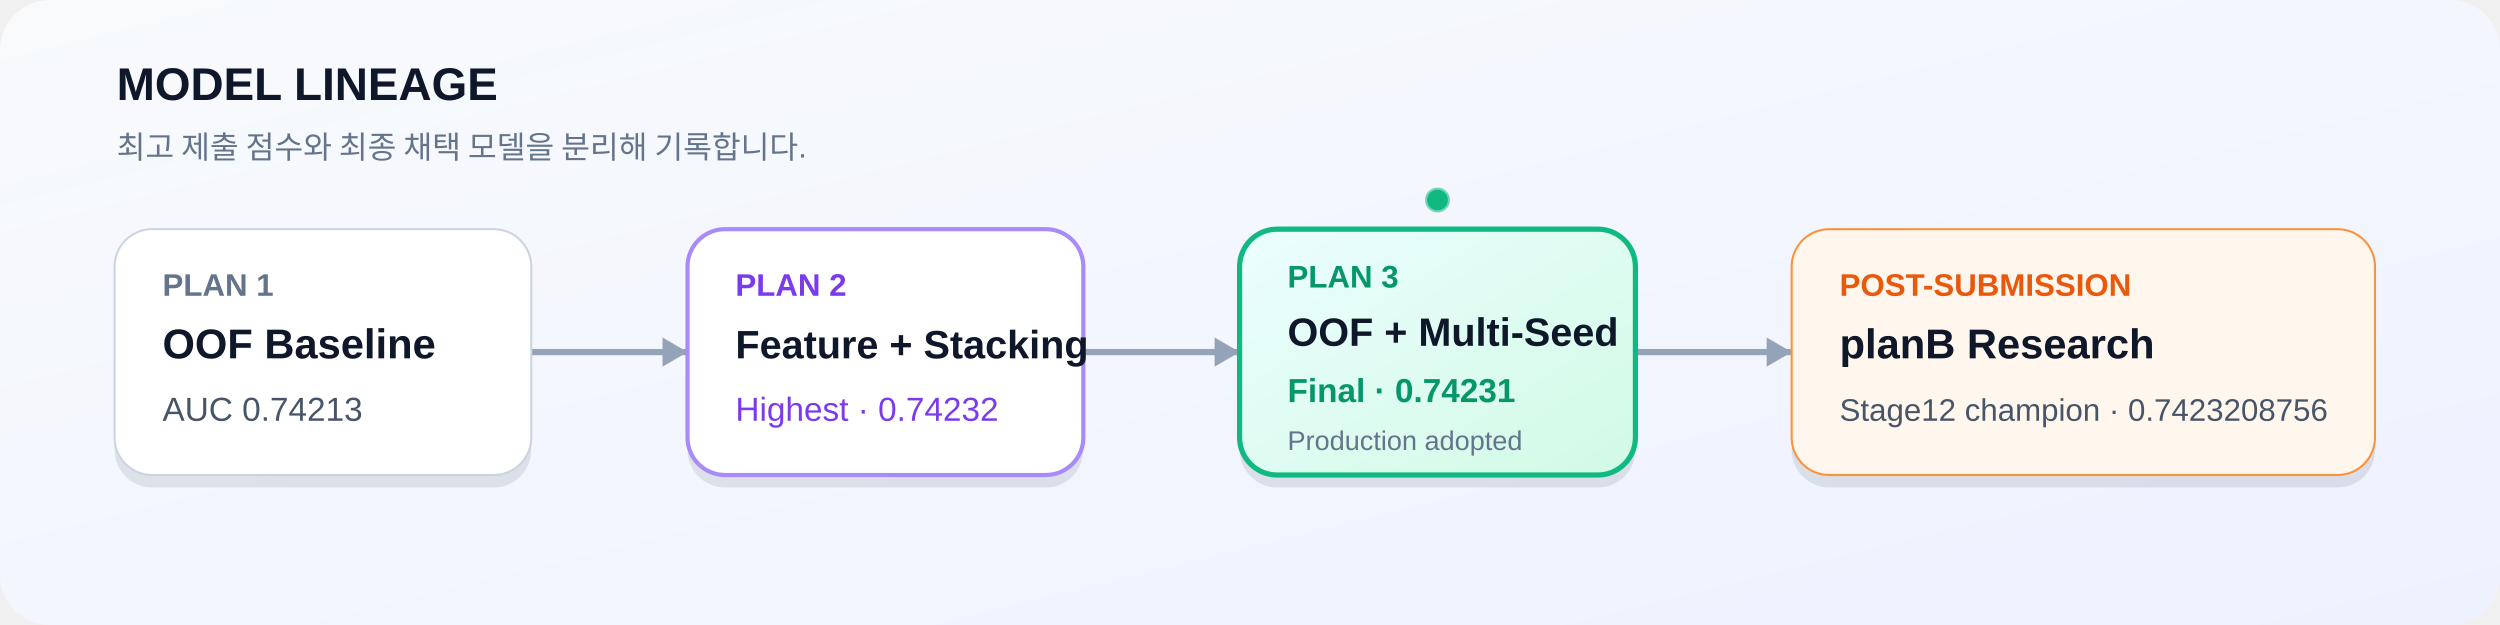
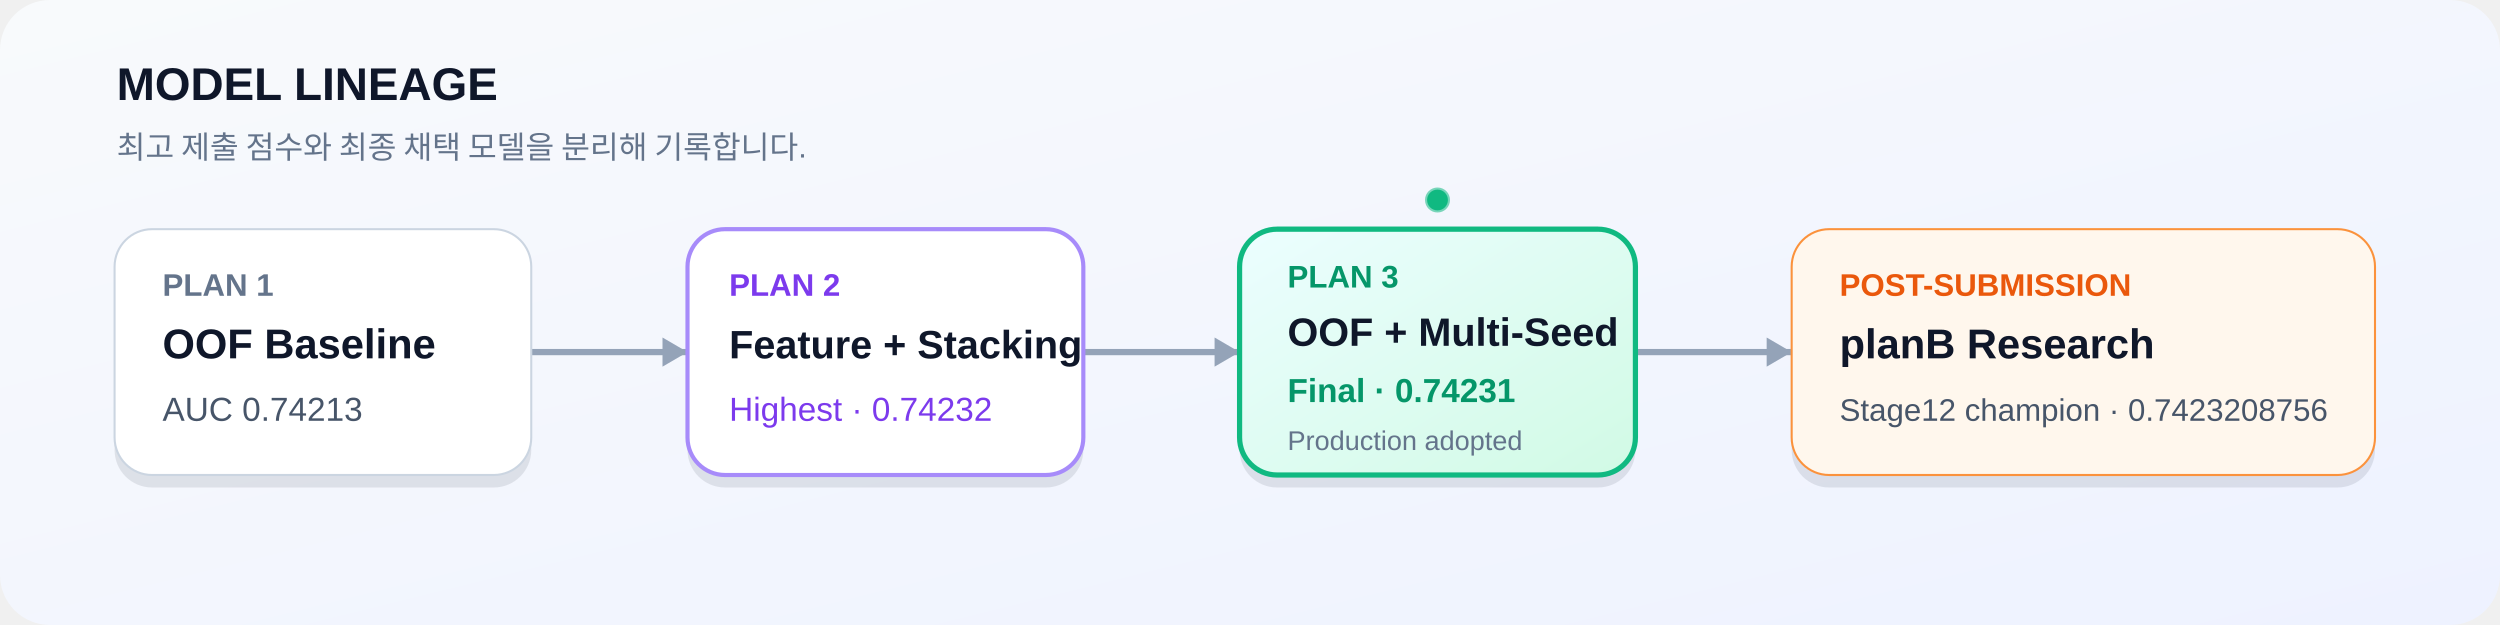
<svg xmlns="http://www.w3.org/2000/svg" width="1200" height="300" viewBox="0 0 1200 300" preserveAspectRatio="xMidYMid meet" role="img" aria-labelledby="title desc">
  <defs>
    <linearGradient id="bg" x1="0" y1="0" x2="1" y2="1">
      <stop offset="0" stop-color="#f8fafc" />
      <stop offset="1" stop-color="#eef2ff" />
    </linearGradient>
    <linearGradient id="final" x1="0" y1="0" x2="1" y2="1">
      <stop offset="0" stop-color="#ecfeff" />
      <stop offset="1" stop-color="#d1fae5" />
    </linearGradient>
  </defs>
  <rect width="1200" height="300" rx="24" fill="url(#bg)" />
  <text x="56" y="48" font-family="Arial, sans-serif" font-size="22" font-weight="800" fill="#0f172a">MODEL LINEAGE</text>
  <text x="56" y="76" font-family="Arial, sans-serif" font-size="15" fill="#64748b">최고 제출 점수와 최종 채택 모델을 분리해 기록합니다.</text>
  <g stroke="#94a3b8" stroke-width="3" fill="none" vector-effect="non-scaling-stroke">
    <path d="M255 169 H330" />
    <path d="M520 169 H595" />
    <path d="M785 169 H860" />
  </g>
  <g fill="#94a3b8">
    <path d="M330 169 l-12 -7 v14z" />
    <path d="M595 169 l-12 -7 v14z" />
    <path d="M860 169 l-12 -7 v14z" />
  </g>
  <g font-family="Arial, sans-serif">
    <g fill="#0f172a" opacity="0.10">
      <rect x="55" y="116" width="200" height="118" rx="18" />
      <rect x="330" y="116" width="190" height="118" rx="18" />
      <rect x="595" y="116" width="190" height="118" rx="18" />
      <rect x="860" y="116" width="280" height="118" rx="18" />
    </g>
    <rect x="55" y="110" width="200" height="118" rx="18" fill="#ffffff" stroke="#cbd5e1" vector-effect="non-scaling-stroke" />
    <text x="78" y="142" font-size="15" font-weight="700" fill="#64748b">PLAN 1</text>
    <text x="78" y="172" font-size="20" font-weight="800" fill="#0f172a">OOF Baseline</text>
    <text x="78" y="202" font-size="16" fill="#475569">AUC 0.74213</text>
    <rect x="330" y="110" width="190" height="118" rx="18" fill="#ffffff" stroke="#a78bfa" stroke-width="2" vector-effect="non-scaling-stroke" />
-     <text x="353" y="142" font-size="15" font-weight="700" fill="#7c3aed">PLAN 2</text>
-     <text x="353" y="172" font-size="19" font-weight="800" fill="#0f172a">Feature + Stacking</text>
-     <text x="353" y="202" font-size="16" fill="#7c3aed">Highest · 0.74232</text>
+     <text x="350" y="142" font-size="15" font-weight="700" fill="#7c3aed">PLAN 2</text>
+     <text x="350" y="172" font-size="19" font-weight="800" fill="#0f172a">Feature + Stacking</text>
+     <text x="350" y="202" font-size="16" fill="#7c3aed">Highest · 0.74232</text>
    <rect x="595" y="110" width="190" height="118" rx="18" fill="url(#final)" stroke="#10b981" stroke-width="2.5" vector-effect="non-scaling-stroke" />
    <text x="618" y="138" font-size="15" font-weight="700" fill="#059669">PLAN 3</text>
    <text x="618" y="166" font-size="19" font-weight="800" fill="#0f172a">OOF + Multi-Seed</text>
    <text x="618" y="193" font-size="16" font-weight="700" fill="#059669">Final · 0.74231</text>
    <text x="618" y="216" font-size="13" fill="#64748b">Production adopted</text>
    <rect x="860" y="110" width="280" height="118" rx="18" fill="#fff7ed" stroke="#fb923c" vector-effect="non-scaling-stroke" />
    <text x="883" y="142" font-size="15" font-weight="700" fill="#ea580c">POST-SUBMISSION</text>
    <text x="883" y="172" font-size="20" font-weight="800" fill="#0f172a">planB Research</text>
    <text x="883" y="202" font-size="15" fill="#475569">Stage12 champion · 0.7423208756</text>
  </g>
  <circle cx="690" cy="96" r="5" fill="#10b981" />
  <circle cx="690" cy="96" r="5" fill="none" stroke="#10b981" stroke-width="2" opacity="0.55" vector-effect="non-scaling-stroke">
    <animate attributeName="r" values="5;11;5" dur="2.4s" repeatCount="indefinite" />
    <animate attributeName="opacity" values="0.55;0;0.55" dur="2.4s" repeatCount="indefinite" />
  </circle>
</svg>
